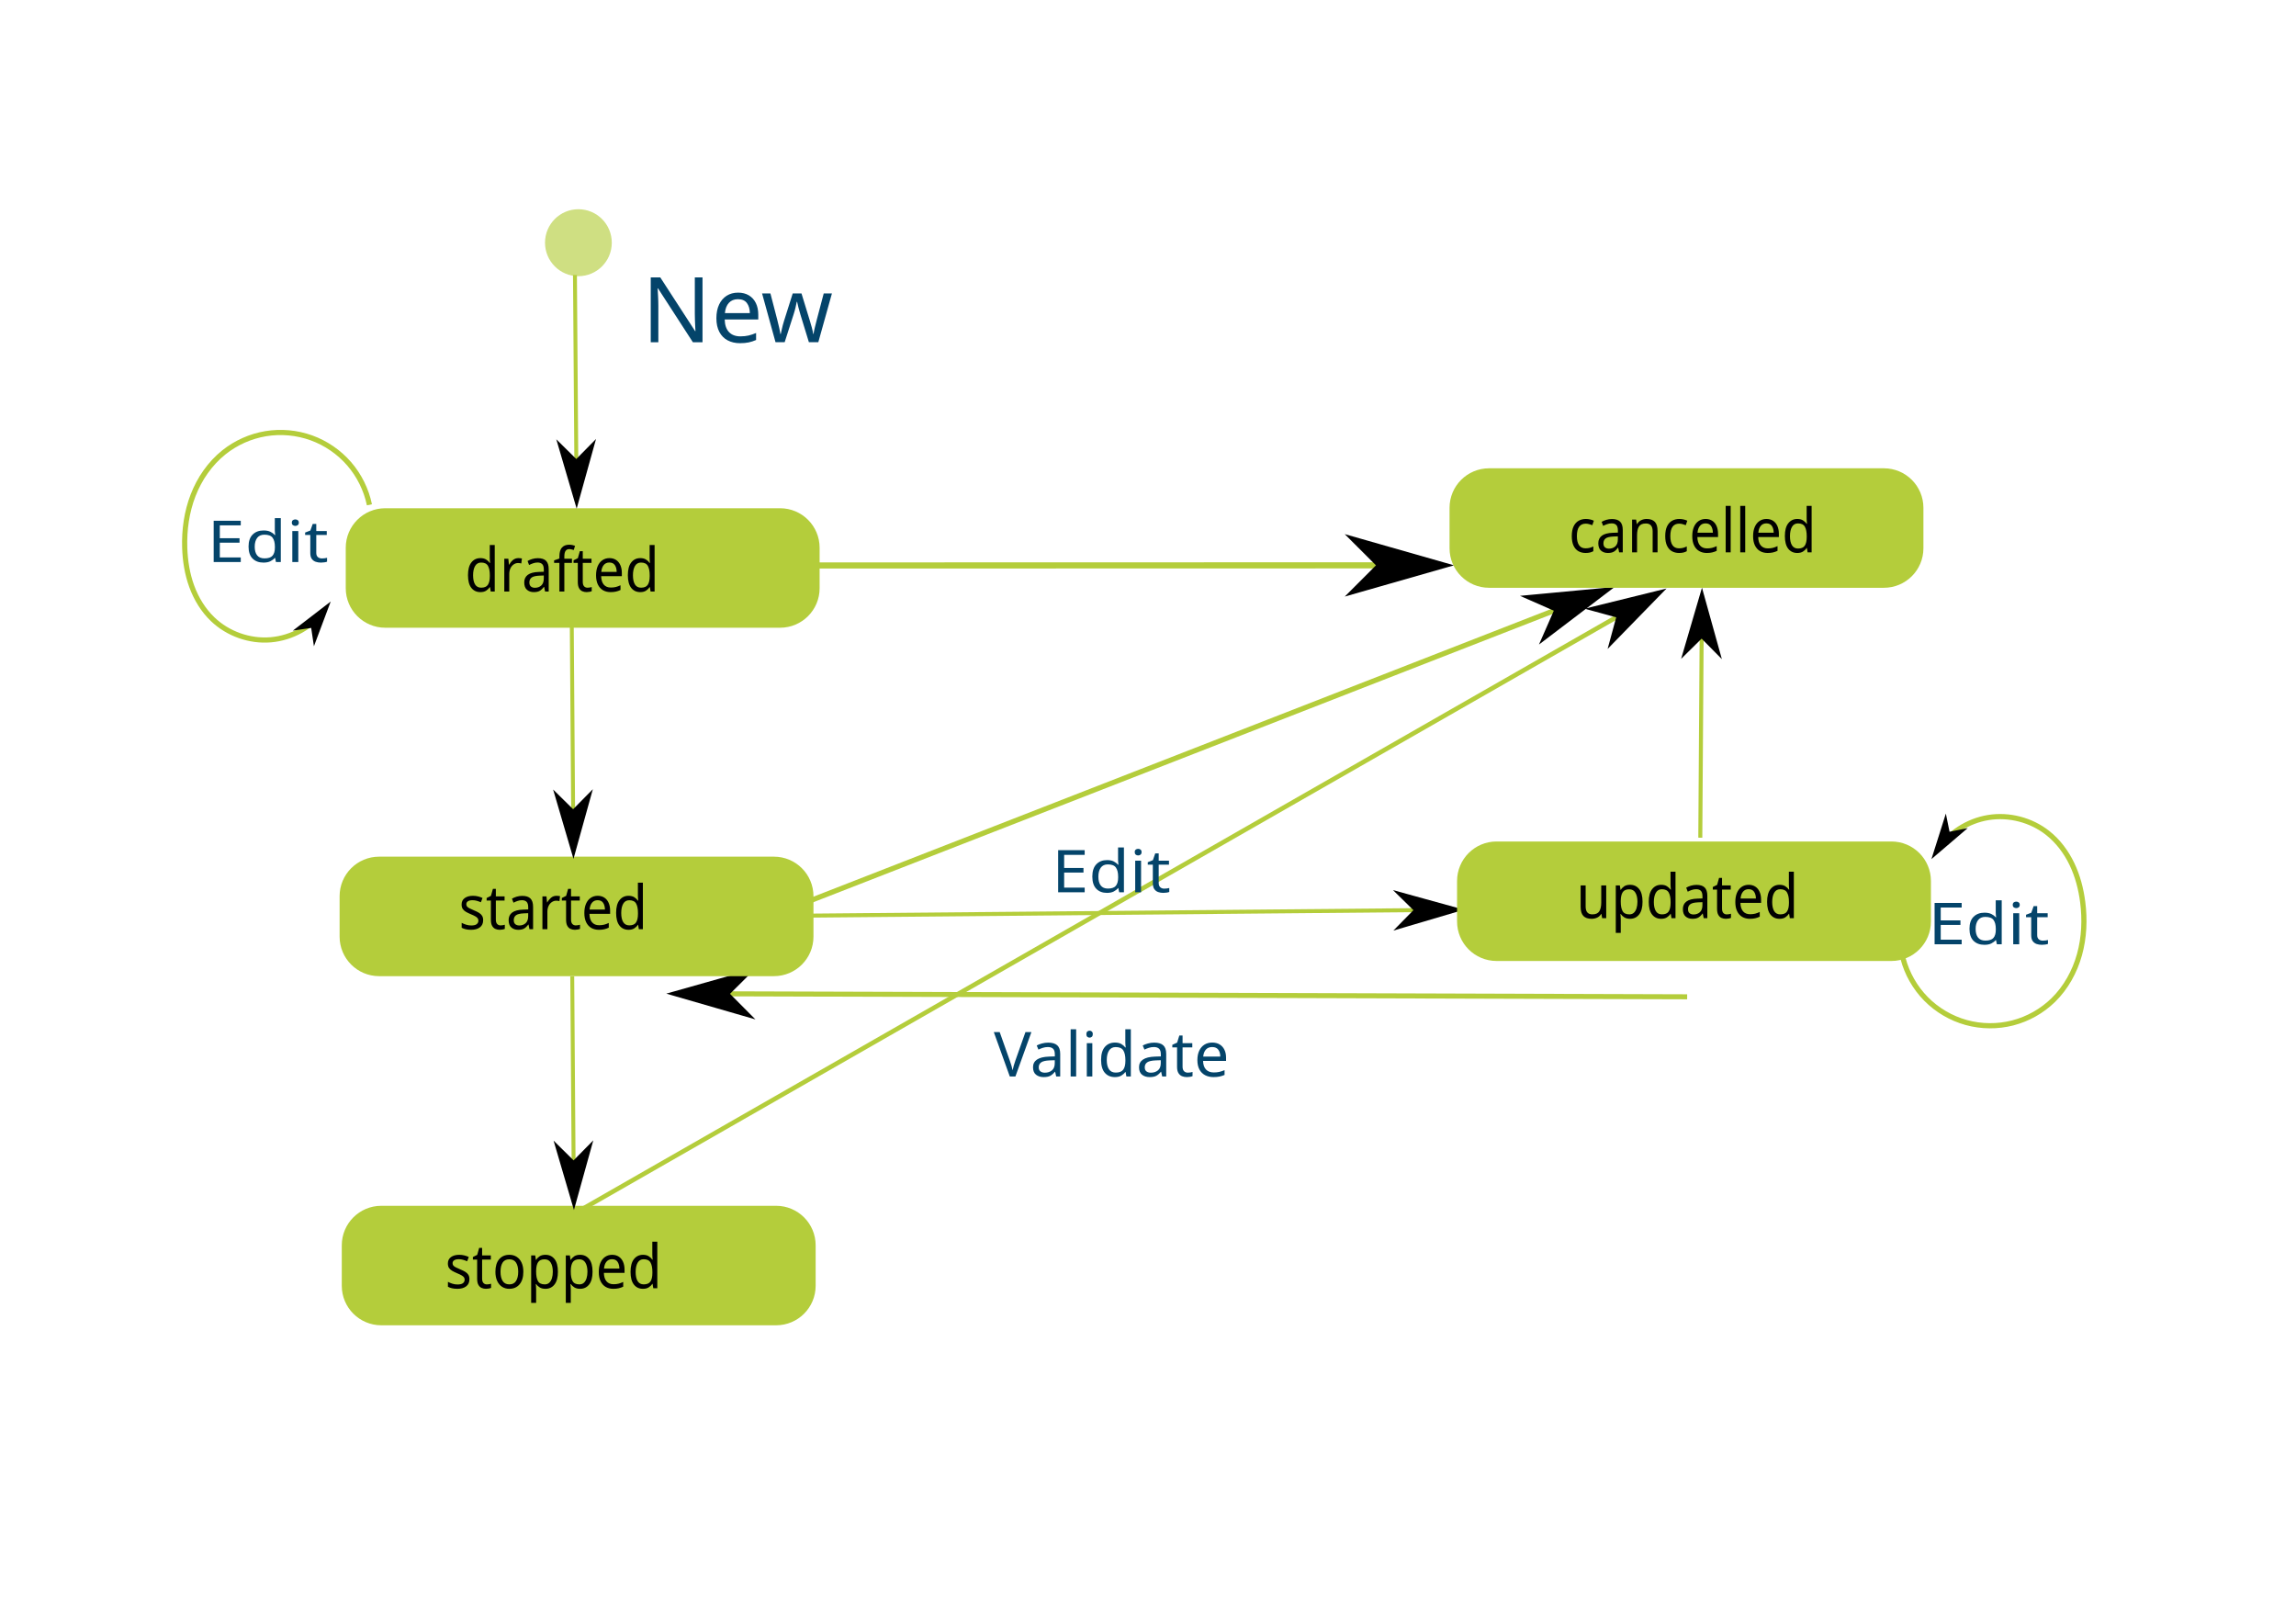
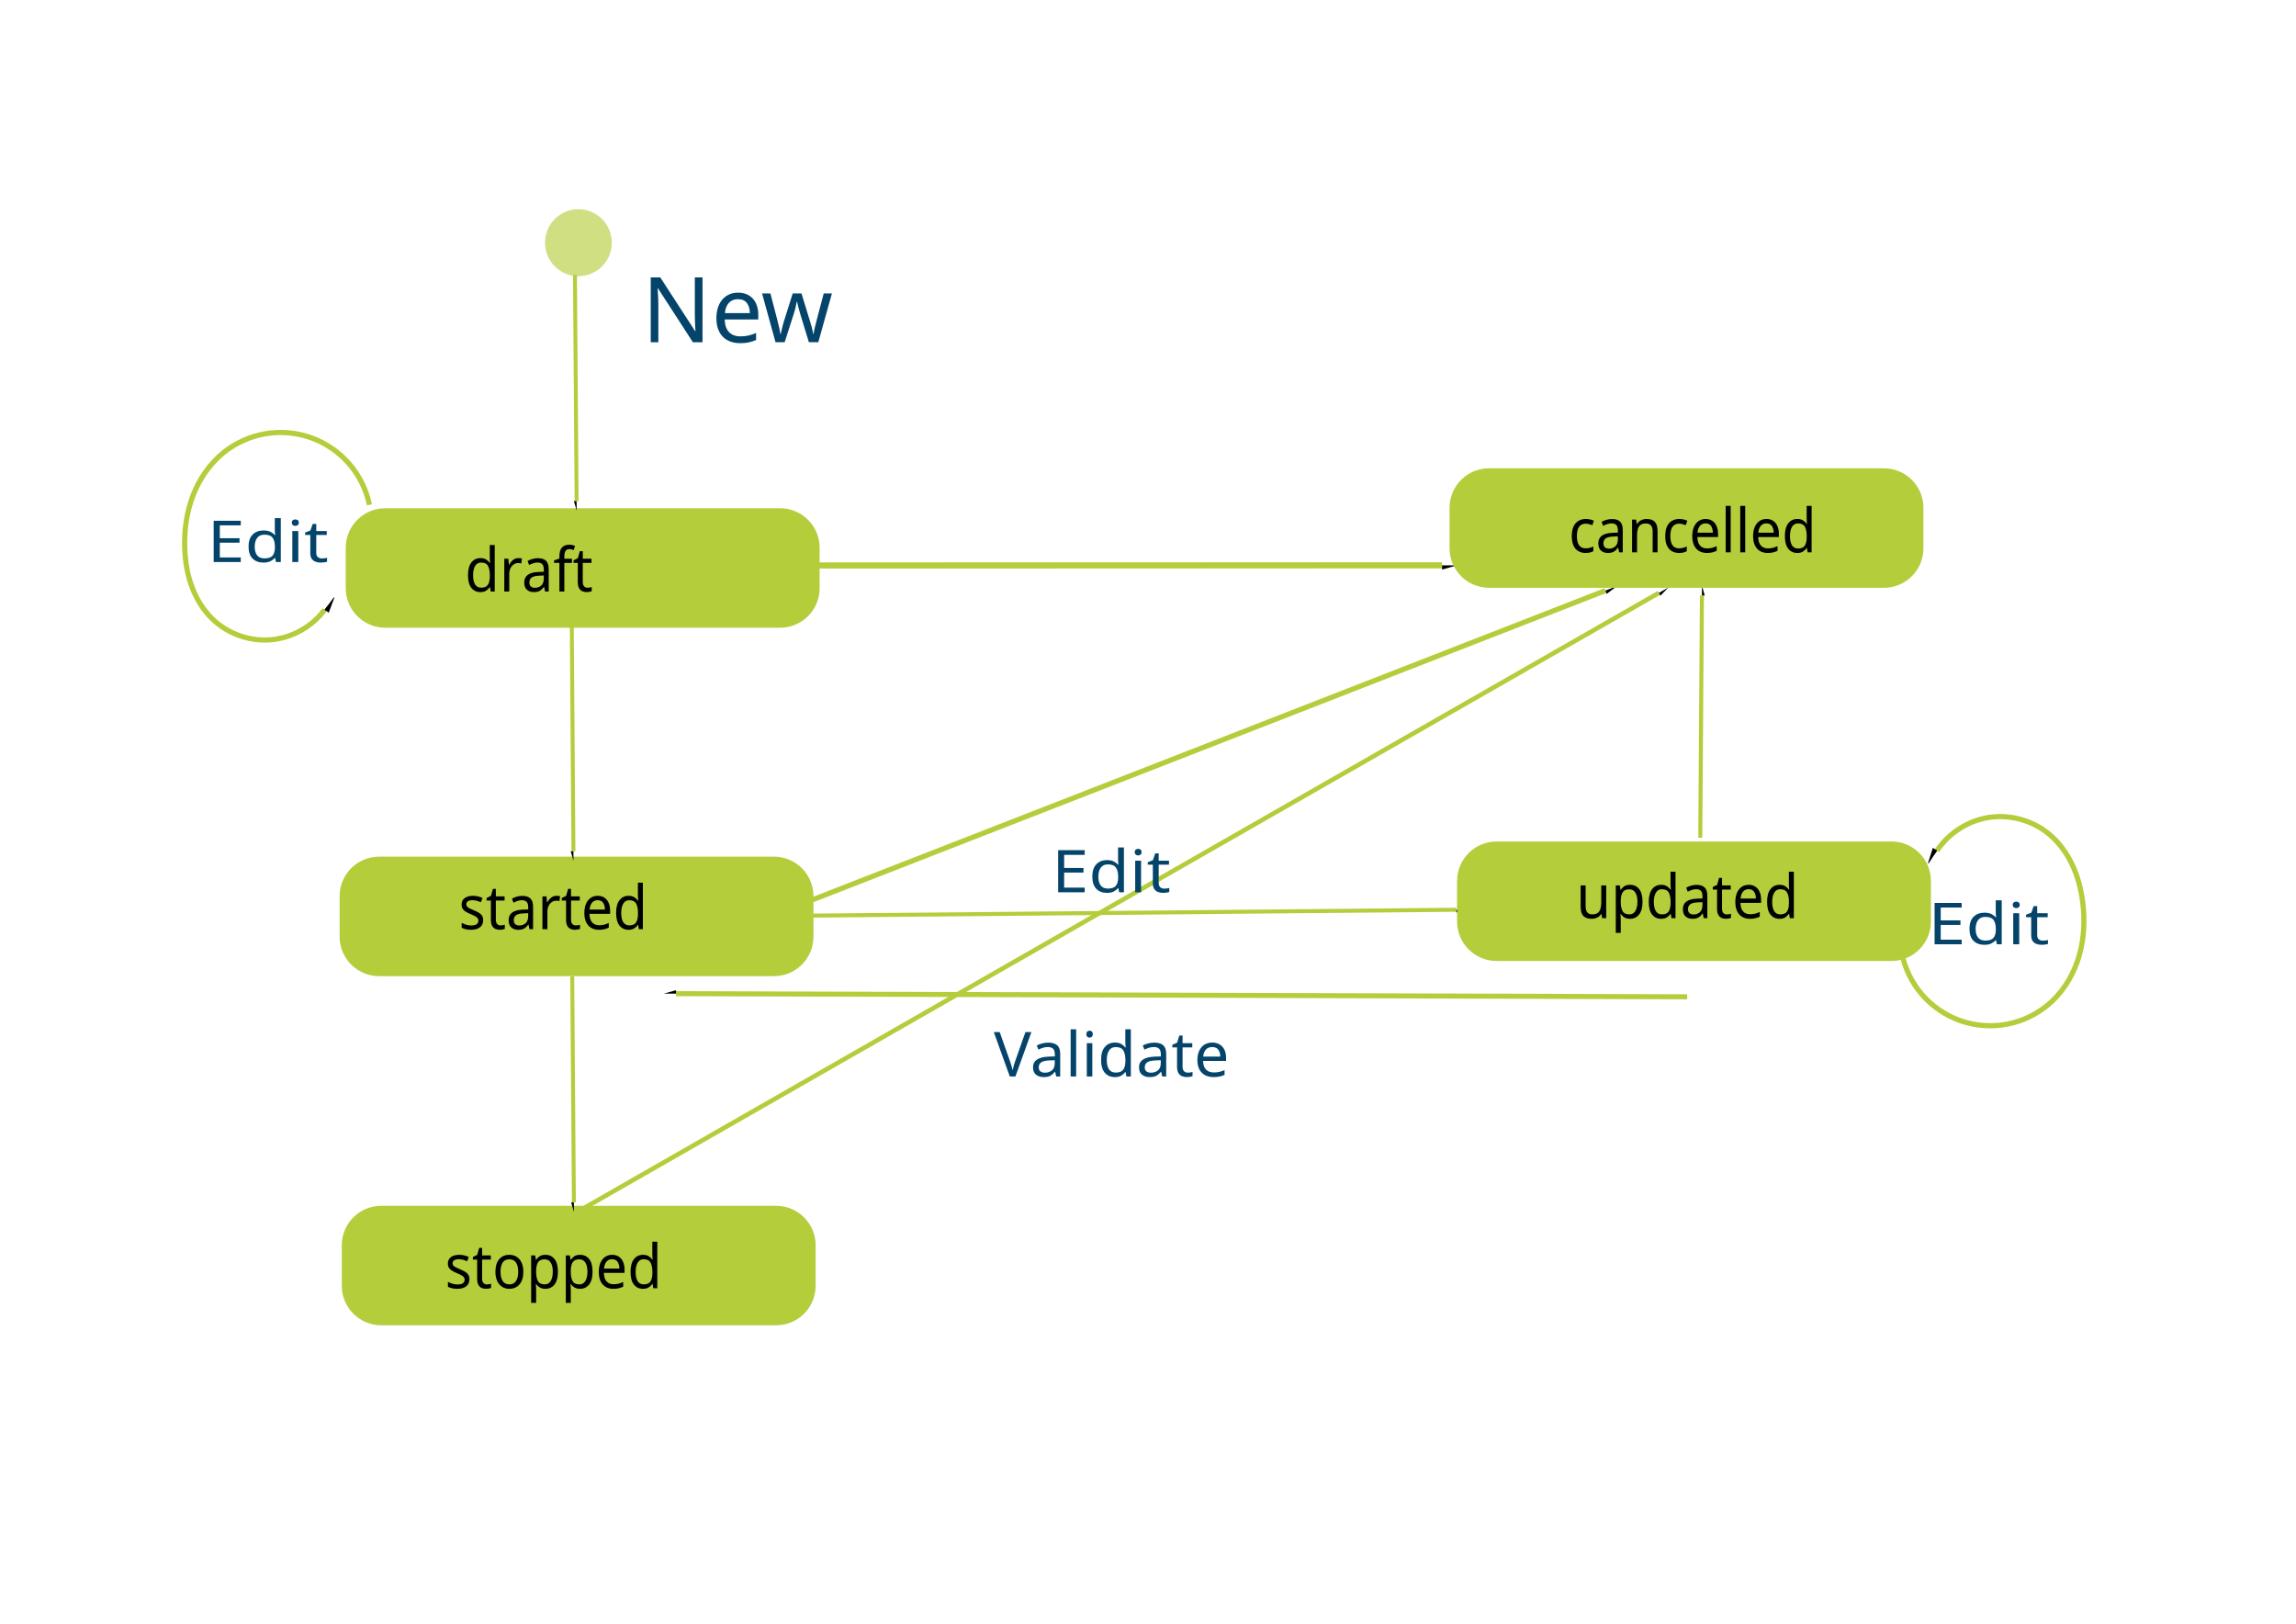
- <svg xmlns="http://www.w3.org/2000/svg" xmlns:xlink="http://www.w3.org/1999/xlink" width="1052.362" height="744.094" id="svg2" version="1.1">
-   <defs id="defs4">
-     <marker orient="auto" refY="0" refX="0" id="Arrow1Lstart" style="overflow:visible">
-       <path id="path3945" d="M 0,0 5,-5 -12.5,0 5,5 0,0 z" style="fill-rule:evenodd;stroke:#000000;stroke-width:1pt;marker-start:none" transform="matrix(0.8,0,0,0.8,10,0)" />
+ <svg xmlns="http://www.w3.org/2000/svg" width="1052.362" height="744.094">
+   <defs>
+     <marker orient="auto" refY="0" refX="0" id="Arrow1Lend">
+       <path id="path3955" d="m-10,0l-4,4l14,-4l-14,-4l4,4z" marker-start="none" stroke-width="1pt" stroke="#000000" fill-rule="evenodd" />
    </marker>
-     <marker orient="auto" refY="0" refX="0" id="Arrow1Lend" style="overflow:visible">
-       <path id="path3955" d="M 0,0 5,-5 -12.5,0 5,5 0,0 z" style="fill-rule:evenodd;stroke:#000000;stroke-width:1pt;marker-start:none" transform="matrix(-0.8,0,0,-0.8,-10,0)" />
+     <marker orient="auto" refY="0" refX="0" id="Arrow1Mend">
+       <path id="path3961" d="m-4,0l-2,2l7,-2l-7,-2l2,2z" marker-start="none" stroke-width="1pt" stroke="#000000" fill-rule="evenodd" />
    </marker>
-     <marker orient="auto" refY="0" refX="0" id="Arrow1Mend" style="overflow:visible">
-       <path id="path3961" d="M 0,0 5,-5 -12.5,0 5,5 0,0 z" style="fill-rule:evenodd;stroke:#000000;stroke-width:1pt;marker-start:none" transform="matrix(-0.4,0,0,-0.4,-4,0)" />
+     <marker orient="auto" refY="0" refX="0" id="Arrow1Lend-8">
+       <path id="path3955-7" d="m-10,0l-4,4l14,-4l-14,-4l4,4z" marker-start="none" stroke-width="1pt" stroke="#000000" fill-rule="evenodd" />
    </marker>
-     <marker orient="auto" refY="0" refX="0" id="marker3364" style="overflow:visible">
-       <path id="path3366" d="M 0,0 5,-5 -12.5,0 5,5 0,0 z" style="fill-rule:evenodd;stroke:#000000;stroke-width:1pt;marker-start:none" transform="matrix(-0.4,0,0,-0.4,-4,0)" />
+     <marker orient="auto" refY="0" refX="0" id="Arrow1Lend-8-2">
+       <path id="path3955-7-7" d="m-10,0l-4,4l14,-4l-14,-4l4,4z" marker-start="none" stroke-width="1pt" stroke="#000000" fill-rule="evenodd" />
    </marker>
-     <marker orient="auto" refY="0" refX="0" id="marker3368" style="overflow:visible">
-       <path id="path3370" d="M 0,0 5,-5 -12.5,0 5,5 0,0 z" style="fill-rule:evenodd;stroke:#000000;stroke-width:1pt;marker-start:none" transform="matrix(-0.4,0,0,-0.4,-4,0)" />
-     </marker>
-     <marker orient="auto" refY="0" refX="0" id="marker3373" style="overflow:visible">
-       <path id="path3375" d="M 0,0 5,-5 -12.5,0 5,5 0,0 z" style="fill-rule:evenodd;stroke:#000000;stroke-width:1pt;marker-start:none" transform="matrix(-0.4,0,0,-0.4,-4,0)" />
-     </marker>
-     <marker orient="auto" refY="0" refX="0" id="marker3378" style="overflow:visible">
-       <path id="path3380" d="M 0,0 5,-5 -12.5,0 5,5 0,0 z" style="fill-rule:evenodd;stroke:#000000;stroke-width:1pt;marker-start:none" transform="matrix(-0.4,0,0,-0.4,-4,0)" />
-     </marker>
-     <marker orient="auto" refY="0" refX="0" id="marker3382" style="overflow:visible">
-       <path id="path3384" d="M 0,0 5,-5 -12.5,0 5,5 0,0 z" style="fill-rule:evenodd;stroke:#000000;stroke-width:1pt;marker-start:none" transform="matrix(-0.4,0,0,-0.4,-4,0)" />
-     </marker>
-     <linearGradient id="linearGradient3803-8">
-       <stop style="stop-color:#ffff00;stop-opacity:1;" offset="0" id="stop3805-1" />
-       <stop style="stop-color:#efe462;stop-opacity:0.536;" offset="1" id="stop3807-2" />
-     </linearGradient>
-     <linearGradient id="linearGradient3803-7">
-       <stop style="stop-color:#ffff00;stop-opacity:1;" offset="0" id="stop3805-7" />
-       <stop style="stop-color:#efe462;stop-opacity:0.536;" offset="1" id="stop3807-1" />
-     </linearGradient>
-     <linearGradient id="linearGradient3803">
-       <stop style="stop-color:#ffff00;stop-opacity:1;" offset="0" id="stop3805" />
-       <stop style="stop-color:#efe462;stop-opacity:0.536;" offset="1" id="stop3807" />
-     </linearGradient>
-     <linearGradient id="linearGradient3803-6">
-       <stop style="stop-color:#ffff00;stop-opacity:1;" offset="0" id="stop3805-73" />
-       <stop style="stop-color:#efe462;stop-opacity:0.536;" offset="1" id="stop3807-6" />
-     </linearGradient>
-     <marker orient="auto" refY="0" refX="0" id="Arrow1Mend-1" style="overflow:visible">
-       <path id="path3961-5" d="M 0,0 5,-5 -12.5,0 5,5 0,0 z" style="fill-rule:evenodd;stroke:#000000;stroke-width:1pt;marker-start:none" transform="matrix(-0.4,0,0,-0.4,-4,0)" />
-     </marker>
-     <linearGradient id="linearGradient3803-6-2">
-       <stop style="stop-color:#ffff00;stop-opacity:1;" offset="0" id="stop3805-73-7" />
-       <stop style="stop-color:#efe462;stop-opacity:0.536;" offset="1" id="stop3807-6-2" />
-     </linearGradient>
-     <linearGradient xlink:href="#linearGradient3834" id="linearGradient3840" x1="324.179" y1="484.801" x2="324.041" y2="515.044" gradientUnits="userSpaceOnUse" gradientTransform="matrix(0.7692255,0,0,0.5284038,62.48822,258.7015)" />
-     <linearGradient id="linearGradient3834">
-       <stop style="stop-color:#fcfb84;stop-opacity:1;" offset="0" id="stop3836" />
-       <stop style="stop-color:#fcfb84;stop-opacity:0;" offset="1" id="stop3838" />
-     </linearGradient>
-     <linearGradient xlink:href="#linearGradient3834-0" id="linearGradient3840-2" x1="324.179" y1="484.801" x2="324.041" y2="515.044" gradientUnits="userSpaceOnUse" gradientTransform="matrix(0.7692255,0,0,0.5284038,62.48822,258.7015)" />
-     <linearGradient id="linearGradient3834-0">
-       <stop style="stop-color:#fcfb84;stop-opacity:1;" offset="0" id="stop3836-6" />
-       <stop style="stop-color:#fcfb84;stop-opacity:0;" offset="1" id="stop3838-1" />
-     </linearGradient>
-     <linearGradient xlink:href="#linearGradient3834-1" id="linearGradient3840-7" x1="324.179" y1="484.801" x2="324.041" y2="515.044" gradientUnits="userSpaceOnUse" gradientTransform="matrix(0.7692255,0,0,0.5284038,62.48822,258.7015)" />
-     <linearGradient id="linearGradient3834-1">
-       <stop style="stop-color:#fcfb84;stop-opacity:1;" offset="0" id="stop3836-1" />
-       <stop style="stop-color:#fcfb84;stop-opacity:0;" offset="1" id="stop3838-5" />
-     </linearGradient>
-     <linearGradient xlink:href="#linearGradient3834-3" id="linearGradient3840-29" x1="324.179" y1="484.801" x2="324.041" y2="515.044" gradientUnits="userSpaceOnUse" gradientTransform="matrix(0.7692255,0,0,0.5284038,62.48822,258.7015)" />
-     <linearGradient id="linearGradient3834-3">
-       <stop style="stop-color:#fcfb84;stop-opacity:1;" offset="0" id="stop3836-9" />
-       <stop style="stop-color:#fcfb84;stop-opacity:0;" offset="1" id="stop3838-0" />
-     </linearGradient>
-     <linearGradient xlink:href="#linearGradient3834-6" id="linearGradient3840-9" x1="324.179" y1="484.801" x2="324.041" y2="515.044" gradientUnits="userSpaceOnUse" gradientTransform="matrix(0.7692255,0,0,0.5284038,62.48822,258.7015)" />
-     <linearGradient id="linearGradient3834-6">
-       <stop style="stop-color:#fcfb84;stop-opacity:1;" offset="0" id="stop3836-3" />
-       <stop style="stop-color:#fcfb84;stop-opacity:0;" offset="1" id="stop3838-8" />
-     </linearGradient>
-     <marker orient="auto" refY="0" refX="0" id="Arrow1Lend-8" style="overflow:visible">
-       <path id="path3955-7" d="M 0,0 5,-5 -12.5,0 5,5 0,0 Z" style="fill-rule:evenodd;stroke:#000000;stroke-width:1pt;marker-start:none" transform="matrix(-0.8,0,0,-0.8,-10,0)" />
-     </marker>
-     <marker orient="auto" refY="0" refX="0" id="Arrow1Lend-8-2" style="overflow:visible">
-       <path id="path3955-7-7" d="M 0,0 5,-5 -12.5,0 5,5 0,0 Z" style="fill-rule:evenodd;stroke:#000000;stroke-width:1pt;marker-start:none" transform="matrix(-0.8,0,0,-0.8,-10,0)" />
-     </marker>
-     <marker orient="auto" refY="0" refX="0" id="Arrow1Lend-8-2-8" style="overflow:visible">
-       <path id="path3955-7-7-3" d="M 0,0 5,-5 -12.5,0 5,5 0,0 Z" style="fill-rule:evenodd;stroke:#000000;stroke-width:1pt;marker-start:none" transform="matrix(-0.8,0,0,-0.8,-10,0)" />
+     <marker orient="auto" refY="0" refX="0" id="Arrow1Lend-8-2-8">
+       <path id="path3955-7-7-3" d="m-10,0l-4,4l14,-4l-14,-4l4,4z" marker-start="none" stroke-width="1pt" stroke="#000000" fill-rule="evenodd" />
    </marker>
  </defs>
-   <g id="layer1" transform="translate(0,-308.2677)">
-     <path style="fill:none;stroke:#b4cd3b;stroke-width:2.358px;stroke-linecap:butt;stroke-linejoin:miter;stroke-opacity:1;marker-end:url(#Arrow1Lend)" d="M 370.579,721.331 735.813,578.918" id="path3899" />
-     <path style="fill:none;stroke:#b4cd3b;stroke-width:2.818px;stroke-linecap:butt;stroke-linejoin:miter;stroke-opacity:1;marker-end:url(#Arrow1Lend)" d="m 368.382,567.409 292.587,-0.07 0,0" id="path3903" />
-     <path style="fill:none;stroke:#b4cd3b;stroke-width:2.368px;stroke-linecap:butt;stroke-linejoin:miter;stroke-opacity:1;marker-end:url(#Arrow1Mend)" d="m 169.322,539.603 c -1.434,-6.927 -4.672,-13.473 -9.308,-18.817 -4.635,-5.344 -10.658,-9.474 -17.313,-11.872 -6.655,-2.399 -13.928,-3.061 -20.906,-1.903 -6.979,1.158 -13.648,4.132 -19.172,8.552 -6.377,5.102 -11.168,12.063 -14.117,19.678 -2.95,7.616 -4.099,15.869 -3.84,24.032 0.191,6.015 1.144,12.036 3.21,17.689 2.066,5.652 5.269,10.933 9.617,15.094 7.012,6.711 16.97,10.225 26.64,9.401 9.67,-0.824 18.891,-5.972 24.666,-13.772" id="path3915" />
-     <ellipse style="opacity:0.64;fill:#b4cd3b;fill-opacity:1;stroke:none;stroke-width:0.6;stroke-miterlimit:4;stroke-dasharray:1.8, 1.8;stroke-dashoffset:0;stroke-opacity:1" id="path4720" cx="265.109" cy="419.491" rx="15.302" ry="15.344" />
-     <text xml:space="preserve" style="font-size:41.774px;font-style:normal;font-weight:normal;line-height:125%;letter-spacing:0px;word-spacing:0px;fill:#04446a;fill-opacity:1;stroke:none;font-family:Sans;" x="293.351" y="466.48" id="text6238" transform="scale(1.002923,0.9970855)">
-       <tspan id="tspan6240" x="293.351" y="466.48">New</tspan>
-     </text>
-     <text xml:space="preserve" style="font-size:28.699px;font-style:normal;font-weight:normal;line-height:125%;letter-spacing:0px;word-spacing:0px;fill:#04446a;fill-opacity:1;stroke:none;font-family:Sans;" x="87.618" y="613.032" id="text6250" transform="scale(1.083424,0.923)">
-       <tspan id="tspan6252" x="87.618" y="613.032">Edit</tspan>
-     </text>
-     <text xml:space="preserve" style="font-style:normal;font-weight:normal;font-size:28.699px;line-height:125%;font-family:Sans;letter-spacing:0px;word-spacing:0px;fill:#04446a;fill-opacity:1;stroke:none" x="815.657" y="802.802" id="text6258" transform="scale(1.083424,0.923)">
-       <tspan id="tspan6260" x="815.657" y="802.802">Edit</tspan>
-     </text>
-     <path style="fill:none;stroke:#b4cd3b;stroke-width:2.368px;stroke-linecap:butt;stroke-linejoin:miter;stroke-opacity:1;marker-end:url(#Arrow1Mend)" d="m 872.243,747.488 c 1.822,6.96 5.5,13.426 10.552,18.549 5.052,5.123 11.465,8.891 18.399,10.811 6.934,1.92 14.372,1.986 21.339,0.19 6.967,-1.796 13.446,-5.449 18.588,-10.482 5.784,-5.661 9.825,-12.993 11.995,-20.79 2.171,-7.797 2.513,-16.045 1.486,-24.073 -0.771,-6.031 -2.319,-11.994 -4.948,-17.476 -2.629,-5.482 -6.366,-10.479 -11.138,-14.246 -7.545,-5.955 -17.626,-8.58 -27.117,-7.061 -9.491,1.519 -18.249,7.16 -23.559,15.173" id="path3915-0-4" />
-     <path style="fill:none;stroke:#b4cd3b;stroke-width:1.828px;stroke-linecap:butt;stroke-linejoin:miter;stroke-opacity:1;marker-start:none;marker-end:url(#Arrow1Lend)" d="M 366.593,727.905 667.491,725.191" id="path3108" />
-     <path style="fill:none;stroke:#b4cd3b;stroke-width:1.839px;stroke-linecap:butt;stroke-linejoin:miter;stroke-opacity:1;marker-end:url(#Arrow1Lend)" d="M 779.325,692.16 780.066,581.156" id="path3110" />
-     <path style="fill:none;stroke:#b4cd3b;stroke-width:2.093px;stroke-linecap:butt;stroke-linejoin:miter;stroke-opacity:1;marker-end:url(#Arrow1Lend)" d="M 267.842,861.807 760.318,579.986" id="path3112" />
-     <path style="fill:none;stroke:#b4cd3b;stroke-width:2.301px;stroke-linecap:butt;stroke-linejoin:miter;stroke-opacity:1;marker-end:url(#Arrow1Lend)" d="M 773.302,765.07 309.853,763.633" id="path3114" />
-     <text xml:space="preserve" style="font-style:normal;font-weight:normal;font-size:28.6px;line-height:125%;font-family:Sans;letter-spacing:0px;word-spacing:0px;fill:#04446a;fill-opacity:1;stroke:none" x="453.664" y="804.85" id="text3118" transform="scale(1.004071,0.995946)">
-       <tspan id="tspan3120" x="453.664" y="804.85">Validate</tspan>
-     </text>
-     <text xml:space="preserve" style="font-size:28.699px;font-style:normal;font-weight:normal;line-height:125%;letter-spacing:0px;word-spacing:0px;fill:#04446a;fill-opacity:1;stroke:none;font-family:Sans;" x="453.934" y="761.591" id="text3122" transform="scale(1.061921,0.9416898)">
-       <tspan id="tspan3124" x="453.934" y="761.591">Edit</tspan>
-     </text>
-     <rect style="fill:#b4cd3b;fill-opacity:1;stroke:none;stroke-width:2.484;stroke-miterlimit:4;stroke-opacity:1;stroke-dasharray:none" id="rect3961-00" width="217.195" height="54.758" x="664.395" y="522.873" ry="18.111" />
-     <text xml:space="preserve" style="font-size:26.911px;font-style:normal;font-weight:normal;line-height:125%;letter-spacing:0px;word-spacing:0px;fill:#000000;fill-opacity:1;stroke:none;font-family:Sans" x="749.457" y="538.583" id="text3957-0-4" transform="scale(0.9593572,1.042365)">
-       <tspan id="tspan3959-1-5" x="749.457" y="538.583">cancelled</tspan>
-     </text>
-     <rect style="fill:#b4cd3b;fill-opacity:1;stroke:none;stroke-width:2.484;stroke-miterlimit:4;stroke-opacity:1;stroke-dasharray:none" id="rect3961-00-5" width="217.195" height="54.758" x="667.838" y="693.897" ry="18.111" />
-     <text xml:space="preserve" style="font-size:26.911px;font-style:normal;font-weight:normal;line-height:125%;letter-spacing:0px;word-spacing:0px;fill:#000000;fill-opacity:1;stroke:none;font-family:Sans" x="753.046" y="699.424" id="text3957-0-4-4" transform="scale(0.9593572,1.042365)">
-       <tspan id="tspan3959-1-5-7" x="753.046" y="699.424">updated</tspan>
-     </text>
-     <rect style="fill:#b4cd3b;fill-opacity:1;stroke:none;stroke-width:2.484;stroke-miterlimit:4;stroke-opacity:1;stroke-dasharray:none" id="rect3961-00-7" width="217.195" height="54.758" x="158.473" y="541.179" ry="18.111" />
-     <text xml:space="preserve" style="font-size:26.911px;font-style:normal;font-weight:normal;line-height:125%;letter-spacing:0px;word-spacing:0px;fill:#000000;fill-opacity:1;stroke:none;font-family:Sans" x="222.102" y="555.798" id="text3957-0-4-7" transform="scale(0.9593572,1.042365)">
-       <tspan id="tspan3959-1-5-6" x="222.102" y="555.798">drafted</tspan>
-     </text>
-     <rect style="fill:#b4cd3b;fill-opacity:1;stroke:none;stroke-width:2.484;stroke-miterlimit:4;stroke-dasharray:none;stroke-opacity:1" id="rect3961-00-8" width="217.195" height="54.758" x="155.656" y="700.851" ry="18.111" />
-     <text xml:space="preserve" style="font-size:26.911px;font-style:normal;font-weight:normal;line-height:125%;letter-spacing:0px;word-spacing:0px;fill:#000000;fill-opacity:1;stroke:none;font-family:Sans" x="219.166" y="704.26" id="text3957-0-4-5" transform="scale(0.9593572,1.042365)">
-       <tspan id="tspan3959-1-5-0" x="219.166" y="704.26">started</tspan>
-     </text>
-     <rect style="fill:#b4cd3b;fill-opacity:1;stroke:none;stroke-width:2.484;stroke-miterlimit:4;stroke-dasharray:none;stroke-opacity:1" id="rect3961-00-1" width="217.195" height="54.758" x="156.653" y="860.849" ry="18.111" />
-     <text xml:space="preserve" style="font-style:normal;font-weight:normal;font-size:26.911px;line-height:125%;font-family:Sans;letter-spacing:0px;word-spacing:0px;fill:#000000;fill-opacity:1;stroke:none" x="212.6" y="862.093" id="text3957-0-4-1" transform="scale(0.9593572,1.042365)">
-       <tspan id="tspan3959-1-5-5" x="212.6" y="862.093">stopped</tspan>
-     </text>
-     <path style="fill:none;stroke:#b4cd3b;stroke-width:1.793px;stroke-linecap:butt;stroke-linejoin:miter;stroke-opacity:1;marker-end:url(#Arrow1Lend-8)" d="m 263.531,434.298 0.755,103.599" id="path3110-5" />
-     <path style="fill:none;stroke:#b4cd3b;stroke-width:1.793px;stroke-linecap:butt;stroke-linejoin:miter;stroke-opacity:1;marker-end:url(#Arrow1Lend-8-2)" d="m 262.072,594.789 0.755,103.599" id="path3110-5-4" />
-     <path style="fill:none;stroke:#b4cd3b;stroke-width:1.793px;stroke-linecap:butt;stroke-linejoin:miter;stroke-opacity:1;marker-end:url(#Arrow1Lend-8-2-8)" d="M 262.285,755.706 263.04,859.305" id="path3110-5-4-7" />
+   <g>
+     <rect x="-1" y="-1" width="1054.362" height="746.094" id="canvas_background" fill="none" />
+   </g>
+   <g>
+     <g id="layer1">
+       <path d="m370.579,413.064l365.234,-142.414" id="path3899" marker-end="url(#Arrow1Lend)" stroke-width="2.358px" stroke="#b4cd3b" fill="none" />
+       <path d="m368.382,259.141l292.587,-0.07l0,0" id="path3903" marker-end="url(#Arrow1Lend)" stroke-width="2.818px" stroke="#b4cd3b" fill="none" />
+       <path d="m169.322,231.335c-1.434,-6.927 -4.672,-13.473 -9.308,-18.817c-4.635,-5.344 -10.658,-9.474 -17.313,-11.872c-6.655,-2.399 -13.928,-3.061 -20.906,-1.903c-6.979,1.158 -13.648,4.132 -19.172,8.552c-6.377,5.102 -11.168,12.063 -14.117,19.678c-2.95,7.616 -4.099,15.869 -3.84,24.032c0.191,6.015 1.144,12.036 3.21,17.689c2.066,5.652 5.269,10.933 9.617,15.094c7.012,6.711 16.97,10.225 26.64,9.401c9.67,-0.824 18.891,-5.972 24.666,-13.772" id="path3915" marker-end="url(#Arrow1Mend)" stroke-width="2.368px" stroke="#b4cd3b" fill="none" />
+       <ellipse id="path4720" cx="265.109" cy="111.223" rx="15.302" ry="15.344" stroke-dashoffset="0" stroke-dasharray="1.8, 1.8" stroke-miterlimit="4" stroke-width="0.6" fill="#b4cd3b" opacity="0.64" />
+       <text xml:space="preserve" x="293.351" y="466.48" id="text6238" transform="translate(0,-308.2677) scale(1.002923,0.9970855) " font-family="Sans" fill="#04446a" font-weight="normal" font-style="normal" font-size="41.774px">
+         <tspan id="tspan6240" x="293.351" y="466.48">New</tspan>
+       </text>
+       <text xml:space="preserve" x="87.618" y="613.032" id="text6250" transform="translate(0,-308.2677) scale(1.083424,0.923) " font-family="Sans" fill="#04446a" font-weight="normal" font-style="normal" font-size="28.699px">
+         <tspan id="tspan6252" x="87.618" y="613.032">Edit</tspan>
+       </text>
+       <text xml:space="preserve" x="815.657" y="802.802" id="text6258" transform="translate(0,-308.2677) scale(1.083424,0.923) " fill="#04446a" font-family="Sans" font-size="28.699px" font-weight="normal" font-style="normal">
+         <tspan id="tspan6260" x="815.657" y="802.802">Edit</tspan>
+       </text>
+       <path d="m872.243,439.22c1.822,6.96 5.5,13.426 10.552,18.549c5.052,5.123 11.465,8.891 18.399,10.811c6.934,1.92 14.372,1.986 21.339,0.19c6.967,-1.796 13.446,-5.449 18.588,-10.482c5.784,-5.661 9.825,-12.993 11.995,-20.79c2.171,-7.797 2.513,-16.045 1.486,-24.073c-0.771,-6.031 -2.319,-11.994 -4.948,-17.476c-2.629,-5.482 -6.366,-10.479 -11.138,-14.246c-7.545,-5.955 -17.626,-8.58 -27.117,-7.061c-9.491,1.519 -18.249,7.16 -23.559,15.173" id="path3915-0-4" marker-end="url(#Arrow1Mend)" stroke-width="2.368px" stroke="#b4cd3b" fill="none" />
+       <path d="m366.593,419.637l300.898,-2.714" id="path3108" marker-end="url(#Arrow1Lend)" marker-start="none" stroke-width="1.828px" stroke="#b4cd3b" fill="none" />
+       <path d="m779.325,383.893l0.741,-111.004" id="path3110" marker-end="url(#Arrow1Lend)" stroke-width="1.839px" stroke="#b4cd3b" fill="none" />
+       <path d="m267.842,553.539l492.476,-281.821" id="path3112" marker-end="url(#Arrow1Lend)" stroke-width="2.093px" stroke="#b4cd3b" fill="none" />
+       <path d="m773.302,456.802l-463.449,-1.436" id="path3114" marker-end="url(#Arrow1Lend)" stroke-width="2.301px" stroke="#b4cd3b" fill="none" />
+       <text xml:space="preserve" x="453.664" y="804.85" id="text3118" transform="translate(0,-308.2677) scale(1.004071,0.995946) " fill="#04446a" font-family="Sans" font-size="28.6px" font-weight="normal" font-style="normal">
+         <tspan id="tspan3120" x="453.664" y="804.85">Validate</tspan>
+       </text>
+       <text xml:space="preserve" x="453.934" y="761.591" id="text3122" transform="translate(0,-308.2677) scale(1.061921,0.9416898) " font-family="Sans" fill="#04446a" font-weight="normal" font-style="normal" font-size="28.699px">
+         <tspan id="tspan3124" x="453.934" y="761.591">Edit</tspan>
+       </text>
+       <rect id="rect3961-00" width="217.195" height="54.758" x="664.395" y="214.606" ry="18.111" stroke-miterlimit="4" stroke-width="2.484" fill="#b4cd3b" />
+       <text xml:space="preserve" x="749.457" y="538.583" id="text3957-0-4" transform="translate(0,-308.2677) scale(0.9593572,1.042365) " font-family="Sans" fill="#000000" font-weight="normal" font-style="normal" font-size="26.911px">
+         <tspan id="tspan3959-1-5" x="749.457" y="538.583">cancelled</tspan>
+       </text>
+       <rect id="rect3961-00-5" width="217.195" height="54.758" x="667.838" y="385.629" ry="18.111" stroke-miterlimit="4" stroke-width="2.484" fill="#b4cd3b" />
+       <text xml:space="preserve" x="753.046" y="699.424" id="text3957-0-4-4" transform="translate(0,-308.2677) scale(0.9593573,1.042365) " font-family="Sans" fill="#000000" font-weight="normal" font-style="normal" font-size="26.911px">
+         <tspan id="tspan3959-1-5-7" x="753.046" y="699.424">updated</tspan>
+       </text>
+       <rect id="rect3961-00-7" width="217.195" height="54.758" x="158.473" y="232.911" ry="18.111" stroke-miterlimit="4" stroke-width="2.484" fill="#b4cd3b" />
+       <text xml:space="preserve" x="222.102" y="555.798" id="text3957-0-4-7" transform="translate(0,-308.2677) scale(0.9593573,1.042365) " font-family="Sans" fill="#000000" font-weight="normal" font-style="normal" font-size="26.911px">
+         <tspan id="tspan3959-1-5-6" x="222.102" y="555.798">draft</tspan>
+       </text>
+       <rect id="rect3961-00-8" width="217.195" height="54.758" x="155.656" y="392.583" ry="18.111" stroke-miterlimit="4" stroke-width="2.484" fill="#b4cd3b" />
+       <text xml:space="preserve" x="219.166" y="704.26" id="text3957-0-4-5" transform="translate(0,-308.2677) scale(0.9593572,1.042365) " font-family="Sans" fill="#000000" font-weight="normal" font-style="normal" font-size="26.911px">
+         <tspan id="tspan3959-1-5-0" x="219.166" y="704.26">started</tspan>
+       </text>
+       <rect id="rect3961-00-1" width="217.195" height="54.758" x="156.653" y="552.581" ry="18.111" stroke-miterlimit="4" stroke-width="2.484" fill="#b4cd3b" />
+       <text xml:space="preserve" x="212.6" y="862.093" id="text3957-0-4-1" transform="translate(0,-308.2677) scale(0.9593572,1.042365) " fill="#000000" font-family="Sans" font-size="26.911px" font-weight="normal" font-style="normal">
+         <tspan id="tspan3959-1-5-5" x="212.6" y="862.093">stopped</tspan>
+       </text>
+       <path d="m263.531,126.03l0.755,103.599" id="path3110-5" marker-end="url(#Arrow1Lend-8)" stroke-width="1.793px" stroke="#b4cd3b" fill="none" />
+       <path d="m262.072,286.521l0.755,103.599" id="path3110-5-4" marker-end="url(#Arrow1Lend-8-2)" stroke-width="1.793px" stroke="#b4cd3b" fill="none" />
+       <path d="m262.285,447.438l0.755,103.599" id="path3110-5-4-7" marker-end="url(#Arrow1Lend-8-2-8)" stroke-width="1.793px" stroke="#b4cd3b" fill="none" />
+     </g>
  </g>
</svg>
